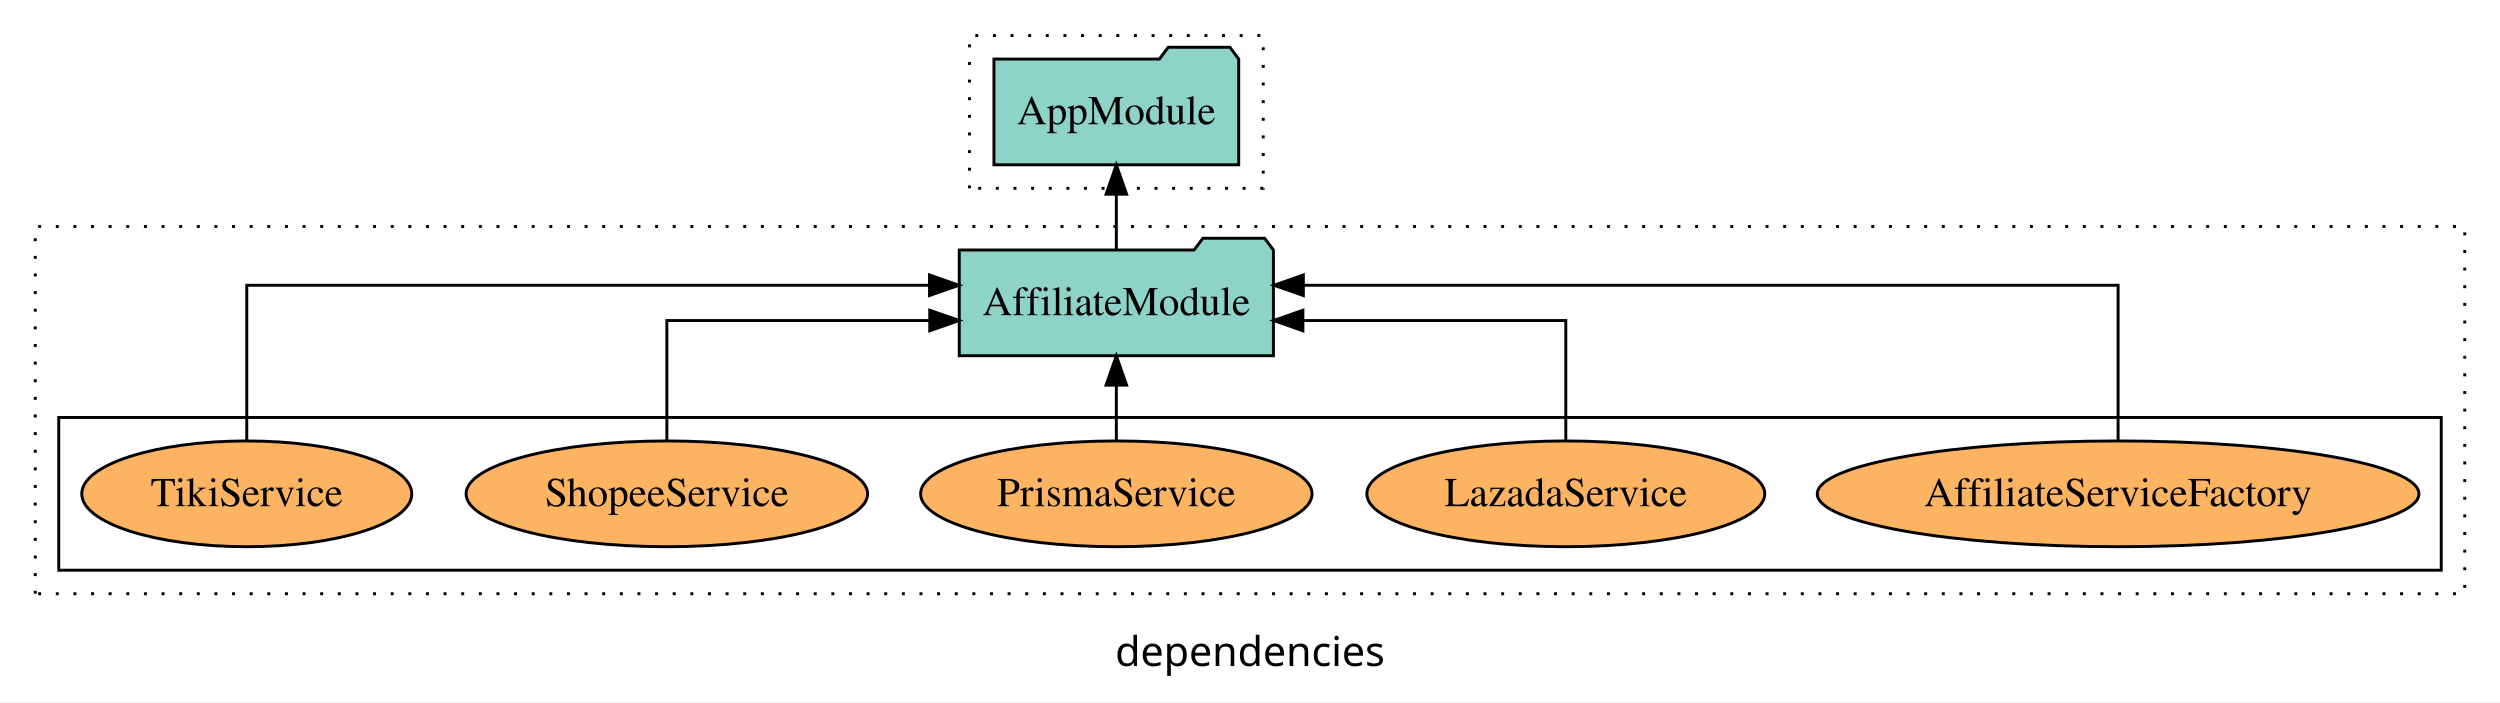
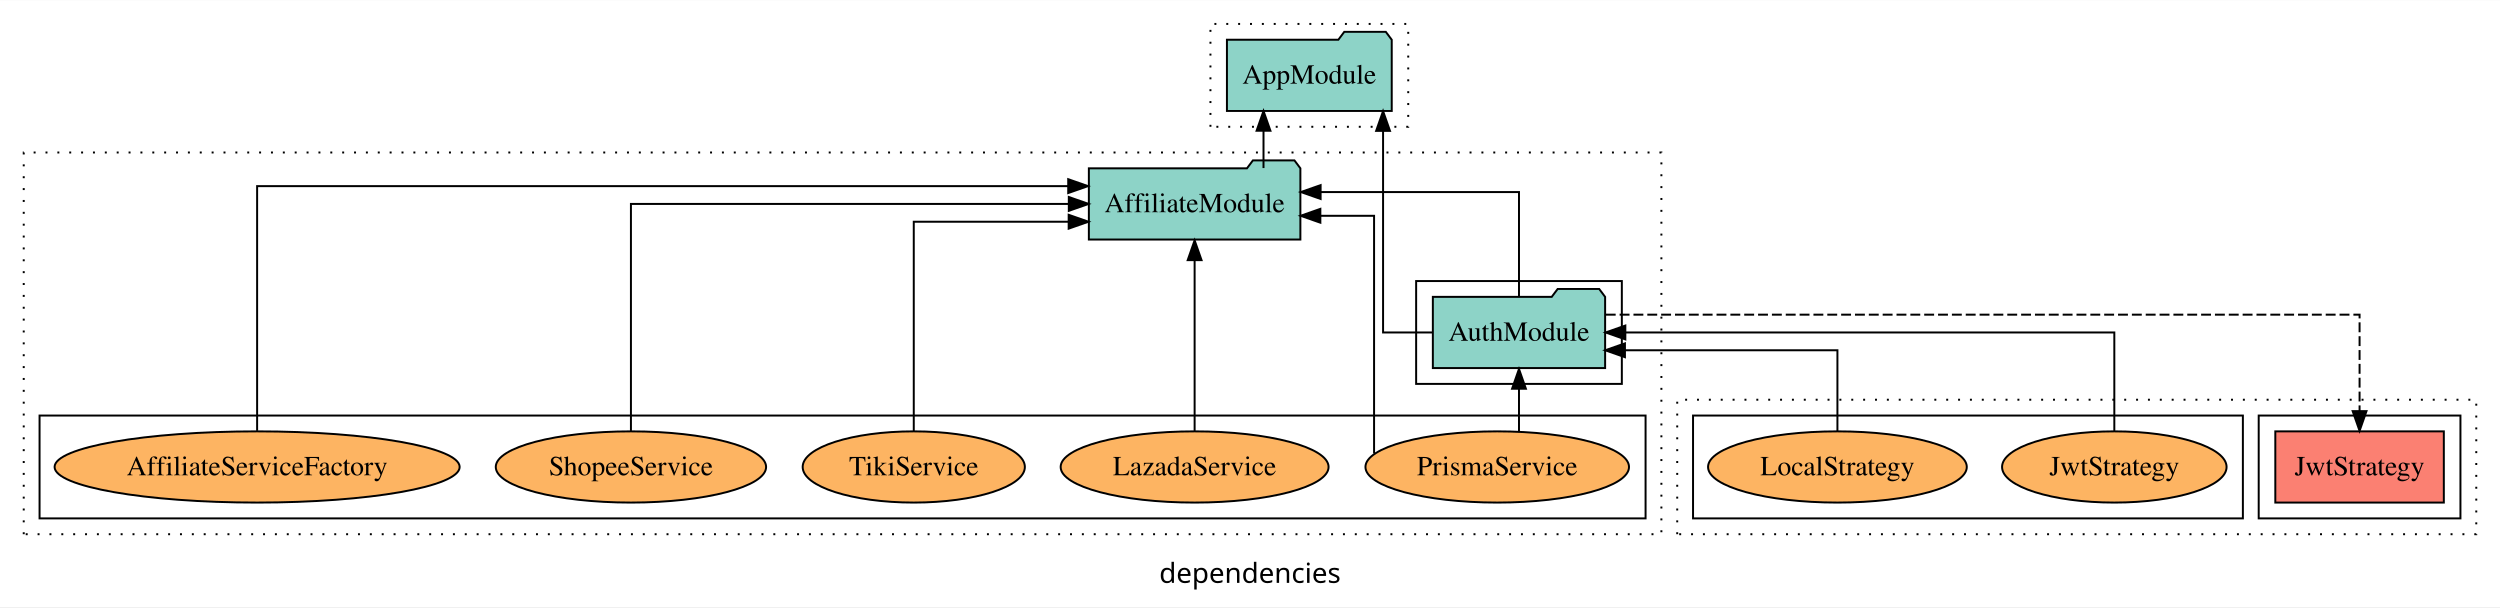
- <svg xmlns="http://www.w3.org/2000/svg" width="851pt" height="239pt" viewBox="0.00 0.00 851.00 238.80">
-   <g id="graph0" class="graph" transform="scale(1 1) rotate(0) translate(4 234.8)">
-     <polygon fill="white" stroke="transparent" points="-4,4 -4,-234.8 847,-234.8 847,4 -4,4" />
-     <text text-anchor="middle" x="421.5" y="-8.2" font-family="sans-serif" font-size="14.00">dependencies</text>
+ <svg xmlns="http://www.w3.org/2000/svg" width="1264pt" height="307pt" viewBox="0.00 0.00 1264.00 306.80">
+   <g id="graph0" class="graph" transform="scale(1 1) rotate(0) translate(4 302.8)">
+     <polygon fill="white" stroke="transparent" points="-4,4 -4,-302.8 1260,-302.8 1260,4 -4,4" />
+     <text text-anchor="middle" x="628" y="-8.2" font-family="sans-serif" font-size="14.00">dependencies</text>
    <g id="clust1" class="cluster">
-       <polygon fill="none" stroke="black" stroke-dasharray="1,5" points="8,-32.8 8,-157.8 835,-157.8 835,-32.8 8,-32.8" />
+       <polygon fill="none" stroke="black" stroke-dasharray="1,5" points="8,-32.8 8,-225.8 836,-225.8 836,-32.8 8,-32.8" />
+     </g>
+     <g id="clust3" class="cluster">
+       <polygon fill="none" stroke="black" points="712,-108.8 712,-160.8 816,-160.8 816,-108.8 712,-108.8" />
    </g>
    <g id="clust6" class="cluster">
-       <polygon fill="none" stroke="black" points="16,-40.8 16,-92.8 827,-92.8 827,-40.8 16,-40.8" />
+       <polygon fill="none" stroke="black" points="16,-40.8 16,-92.8 828,-92.8 828,-40.8 16,-40.8" />
    </g>
    <g id="clust7" class="cluster">
-       <polygon fill="none" stroke="black" stroke-dasharray="1,5" points="326,-170.8 326,-222.8 426,-222.8 426,-170.8 326,-170.8" />
+       <polygon fill="none" stroke="black" stroke-dasharray="1,5" points="608,-238.8 608,-290.8 708,-290.8 708,-238.8 608,-238.8" />
+     </g>
+     <g id="clust13" class="cluster">
+       <polygon fill="none" stroke="black" stroke-dasharray="1,5" points="844,-32.8 844,-100.8 1248,-100.8 1248,-32.8 844,-32.8" />
+     </g>
+     <g id="clust16" class="cluster">
+       <polygon fill="none" stroke="black" points="1138,-40.8 1138,-92.8 1240,-92.8 1240,-40.8 1138,-40.8" />
+     </g>
+     <g id="clust18" class="cluster">
+       <polygon fill="none" stroke="black" points="852,-40.8 852,-92.8 1130,-92.8 1130,-40.8 852,-40.8" />
    </g>
    <g id="node1" class="node">
-       <ellipse fill="#fdb462" stroke="black" cx="717" cy="-66.8" rx="102.4" ry="18" />
-       <text text-anchor="middle" x="717" y="-62.6" font-family="Times,serif" font-size="14.00">AffiliateServiceFactory</text>
+       <polygon fill="#8dd3c7" stroke="black" points="807.55,-152.8 804.55,-156.8 783.55,-156.8 780.55,-152.8 720.45,-152.8 720.45,-116.8 807.55,-116.8 807.55,-152.8" />
+       <text text-anchor="middle" x="764" y="-130.6" font-family="Times,serif" font-size="14.00">AuthModule</text>
+     </g>
+     <g id="node2" class="node">
+       <polygon fill="#8dd3c7" stroke="black" points="653.47,-217.8 650.47,-221.8 629.47,-221.8 626.47,-217.8 546.53,-217.8 546.53,-181.8 653.47,-181.8 653.47,-217.8" />
+       <text text-anchor="middle" x="600" y="-195.6" font-family="Times,serif" font-size="14.00">AffiliateModule</text>
+     </g>
+     <g id="edge1" class="edge">
+       <path fill="none" stroke="black" d="M764,-153.08C764,-174.12 764,-205.8 764,-205.8 764,-205.8 663.7,-205.8 663.7,-205.8" />
+       <polygon fill="black" stroke="black" points="663.7,-202.3 653.7,-205.8 663.7,-209.3 663.7,-202.3" />
+     </g>
+     <g id="node8" class="node">
+       <polygon fill="#8dd3c7" stroke="black" points="699.66,-282.8 696.66,-286.8 675.66,-286.8 672.66,-282.8 616.34,-282.8 616.34,-246.8 699.66,-246.8 699.66,-282.8" />
+       <text text-anchor="middle" x="658" y="-260.6" font-family="Times,serif" font-size="14.00">AppModule</text>
+     </g>
+     <g id="edge8" class="edge">
+       <path fill="none" stroke="black" d="M720.09,-134.8C706.62,-134.8 695.28,-134.8 695.28,-134.8 695.28,-134.8 695.28,-236.72 695.28,-236.72" />
+       <polygon fill="black" stroke="black" points="691.78,-236.72 695.28,-246.72 698.78,-236.72 691.78,-236.72" />
+     </g>
+     <g id="node9" class="node">
+       <polygon fill="#fb8072" stroke="black" points="1231.6,-84.8 1146.4,-84.8 1146.4,-48.8 1231.6,-48.8 1231.6,-84.8" />
+       <text text-anchor="middle" x="1189" y="-62.6" font-family="Times,serif" font-size="14.00">JwtStrategy </text>
+     </g>
+     <g id="edge9" class="edge">
+       <path fill="none" stroke="black" stroke-dasharray="5,2" d="M807.88,-143.8C916.47,-143.8 1189,-143.8 1189,-143.8 1189,-143.8 1189,-95.05 1189,-95.05" />
+       <polygon fill="black" stroke="black" points="1192.5,-95.05 1189,-85.05 1185.5,-95.05 1192.5,-95.05" />
+     </g>
+     <g id="edge7" class="edge">
+       <path fill="none" stroke="black" d="M634.83,-217.91C634.83,-217.91 634.83,-236.79 634.83,-236.79" />
+       <polygon fill="black" stroke="black" points="631.33,-236.79 634.83,-246.79 638.33,-236.79 631.33,-236.79" />
+     </g>
+     <g id="node3" class="node">
+       <ellipse fill="#fdb462" stroke="black" cx="126" cy="-66.8" rx="102.4" ry="18" />
+       <text text-anchor="middle" x="126" y="-62.6" font-family="Times,serif" font-size="14.00">AffiliateServiceFactory</text>
+     </g>
+     <g id="edge2" class="edge">
+       <path fill="none" stroke="black" d="M126,-85.07C126,-123.43 126,-208.8 126,-208.8 126,-208.8 536.09,-208.8 536.09,-208.8" />
+       <polygon fill="black" stroke="black" points="536.09,-212.3 546.09,-208.8 536.09,-205.3 536.09,-212.3" />
+     </g>
+     <g id="node4" class="node">
+       <ellipse fill="#fdb462" stroke="black" cx="600" cy="-66.8" rx="67.73" ry="18" />
+       <text text-anchor="middle" x="600" y="-62.6" font-family="Times,serif" font-size="14.00">LazadaService</text>
+     </g>
+     <g id="edge3" class="edge">
+       <path fill="none" stroke="black" d="M600,-85.01C600,-85.01 600,-171.38 600,-171.38" />
+       <polygon fill="black" stroke="black" points="596.5,-171.38 600,-181.38 603.5,-171.38 596.5,-171.38" />
+     </g>
+     <g id="node5" class="node">
+       <ellipse fill="#fdb462" stroke="black" cx="753" cy="-66.8" rx="66.63" ry="18" />
+       <text text-anchor="middle" x="753" y="-62.6" font-family="Times,serif" font-size="14.00">PrismaService</text>
+     </g>
+     <g id="edge12" class="edge">
+       <path fill="none" stroke="black" d="M764,-84.67C764,-84.67 764,-106.34 764,-106.34" />
+       <polygon fill="black" stroke="black" points="760.5,-106.34 764,-116.34 767.5,-106.34 760.5,-106.34" />
+     </g>
+     <g id="edge4" class="edge">
+       <path fill="none" stroke="black" d="M690.73,-73.63C690.73,-100.01 690.73,-193.8 690.73,-193.8 690.73,-193.8 663.57,-193.8 663.57,-193.8" />
+       <polygon fill="black" stroke="black" points="663.57,-190.3 653.57,-193.8 663.57,-197.3 663.57,-190.3" />
    </g>
    <g id="node6" class="node">
-       <polygon fill="#8dd3c7" stroke="black" points="429.47,-149.8 426.47,-153.8 405.47,-153.8 402.47,-149.8 322.53,-149.8 322.53,-113.8 429.47,-113.8 429.47,-149.8" />
-       <text text-anchor="middle" x="376" y="-127.6" font-family="Times,serif" font-size="14.00">AffiliateModule</text>
-     </g>
-     <g id="edge1" class="edge">
-       <path fill="none" stroke="black" d="M717,-85.08C717,-106.12 717,-137.8 717,-137.8 717,-137.8 439.66,-137.8 439.66,-137.8" />
-       <polygon fill="black" stroke="black" points="439.66,-134.3 429.66,-137.8 439.66,-141.3 439.66,-134.3" />
-     </g>
-     <g id="node2" class="node">
-       <ellipse fill="#fdb462" stroke="black" cx="529" cy="-66.8" rx="67.73" ry="18" />
-       <text text-anchor="middle" x="529" y="-62.6" font-family="Times,serif" font-size="14.00">LazadaService</text>
-     </g>
-     <g id="edge2" class="edge">
-       <path fill="none" stroke="black" d="M529,-84.82C529,-102.17 529,-125.8 529,-125.8 529,-125.8 439.51,-125.8 439.51,-125.8" />
-       <polygon fill="black" stroke="black" points="439.51,-122.3 429.51,-125.8 439.51,-129.3 439.51,-122.3" />
-     </g>
-     <g id="node3" class="node">
-       <ellipse fill="#fdb462" stroke="black" cx="376" cy="-66.8" rx="66.63" ry="18" />
-       <text text-anchor="middle" x="376" y="-62.6" font-family="Times,serif" font-size="14.00">PrismaService</text>
-     </g>
-     <g id="edge3" class="edge">
-       <path fill="none" stroke="black" d="M376,-84.91C376,-84.91 376,-103.79 376,-103.79" />
-       <polygon fill="black" stroke="black" points="372.5,-103.79 376,-113.79 379.5,-103.79 372.5,-103.79" />
-     </g>
-     <g id="node4" class="node">
-       <ellipse fill="#fdb462" stroke="black" cx="223" cy="-66.8" rx="68.34" ry="18" />
-       <text text-anchor="middle" x="223" y="-62.6" font-family="Times,serif" font-size="14.00">ShopeeService</text>
-     </g>
-     <g id="edge4" class="edge">
-       <path fill="none" stroke="black" d="M223,-84.82C223,-102.17 223,-125.8 223,-125.8 223,-125.8 312.49,-125.8 312.49,-125.8" />
-       <polygon fill="black" stroke="black" points="312.49,-129.3 322.49,-125.8 312.49,-122.3 312.49,-129.3" />
-     </g>
-     <g id="node5" class="node">
-       <ellipse fill="#fdb462" stroke="black" cx="80" cy="-66.8" rx="56.17" ry="18" />
-       <text text-anchor="middle" x="80" y="-62.6" font-family="Times,serif" font-size="14.00">TikiService</text>
+       <ellipse fill="#fdb462" stroke="black" cx="315" cy="-66.8" rx="68.34" ry="18" />
+       <text text-anchor="middle" x="315" y="-62.6" font-family="Times,serif" font-size="14.00">ShopeeService</text>
    </g>
    <g id="edge5" class="edge">
-       <path fill="none" stroke="black" d="M80,-85.08C80,-106.12 80,-137.8 80,-137.8 80,-137.8 312.4,-137.8 312.4,-137.8" />
-       <polygon fill="black" stroke="black" points="312.4,-141.3 322.4,-137.8 312.4,-134.3 312.4,-141.3" />
+       <path fill="none" stroke="black" d="M315,-85.01C315,-121.44 315,-199.8 315,-199.8 315,-199.8 536.39,-199.8 536.39,-199.8" />
+       <polygon fill="black" stroke="black" points="536.39,-203.3 546.39,-199.8 536.39,-196.3 536.39,-203.3" />
    </g>
    <g id="node7" class="node">
-       <polygon fill="#8dd3c7" stroke="black" points="417.66,-214.8 414.66,-218.8 393.66,-218.8 390.66,-214.8 334.34,-214.8 334.34,-178.8 417.66,-178.8 417.66,-214.8" />
-       <text text-anchor="middle" x="376" y="-192.6" font-family="Times,serif" font-size="14.00">AppModule</text>
+       <ellipse fill="#fdb462" stroke="black" cx="458" cy="-66.8" rx="56.17" ry="18" />
+       <text text-anchor="middle" x="458" y="-62.6" font-family="Times,serif" font-size="14.00">TikiService</text>
    </g>
    <g id="edge6" class="edge">
-       <path fill="none" stroke="black" d="M376,-149.91C376,-149.91 376,-168.79 376,-168.79" />
-       <polygon fill="black" stroke="black" points="372.5,-168.79 376,-178.79 379.5,-168.79 372.5,-168.79" />
+       <path fill="none" stroke="black" d="M458,-84.83C458,-119.22 458,-190.8 458,-190.8 458,-190.8 536.32,-190.8 536.32,-190.8" />
+       <polygon fill="black" stroke="black" points="536.32,-194.3 546.32,-190.8 536.32,-187.3 536.32,-194.3" />
+     </g>
+     <g id="node10" class="node">
+       <ellipse fill="#fdb462" stroke="black" cx="1065" cy="-66.8" rx="56.76" ry="18" />
+       <text text-anchor="middle" x="1065" y="-62.6" font-family="Times,serif" font-size="14.00">JwtStrategy</text>
+     </g>
+     <g id="edge10" class="edge">
+       <path fill="none" stroke="black" d="M1065,-85.02C1065,-105.17 1065,-134.8 1065,-134.8 1065,-134.8 817.77,-134.8 817.77,-134.8" />
+       <polygon fill="black" stroke="black" points="817.77,-131.3 807.77,-134.8 817.77,-138.3 817.77,-131.3" />
+     </g>
+     <g id="node11" class="node">
+       <ellipse fill="#fdb462" stroke="black" cx="925" cy="-66.8" rx="65.41" ry="18" />
+       <text text-anchor="middle" x="925" y="-62.6" font-family="Times,serif" font-size="14.00">LocalStrategy</text>
+     </g>
+     <g id="edge11" class="edge">
+       <path fill="none" stroke="black" d="M925,-84.82C925,-102.17 925,-125.8 925,-125.8 925,-125.8 817.57,-125.8 817.57,-125.8" />
+       <polygon fill="black" stroke="black" points="817.57,-122.3 807.57,-125.8 817.57,-129.3 817.57,-122.3" />
    </g>
  </g>
</svg>
